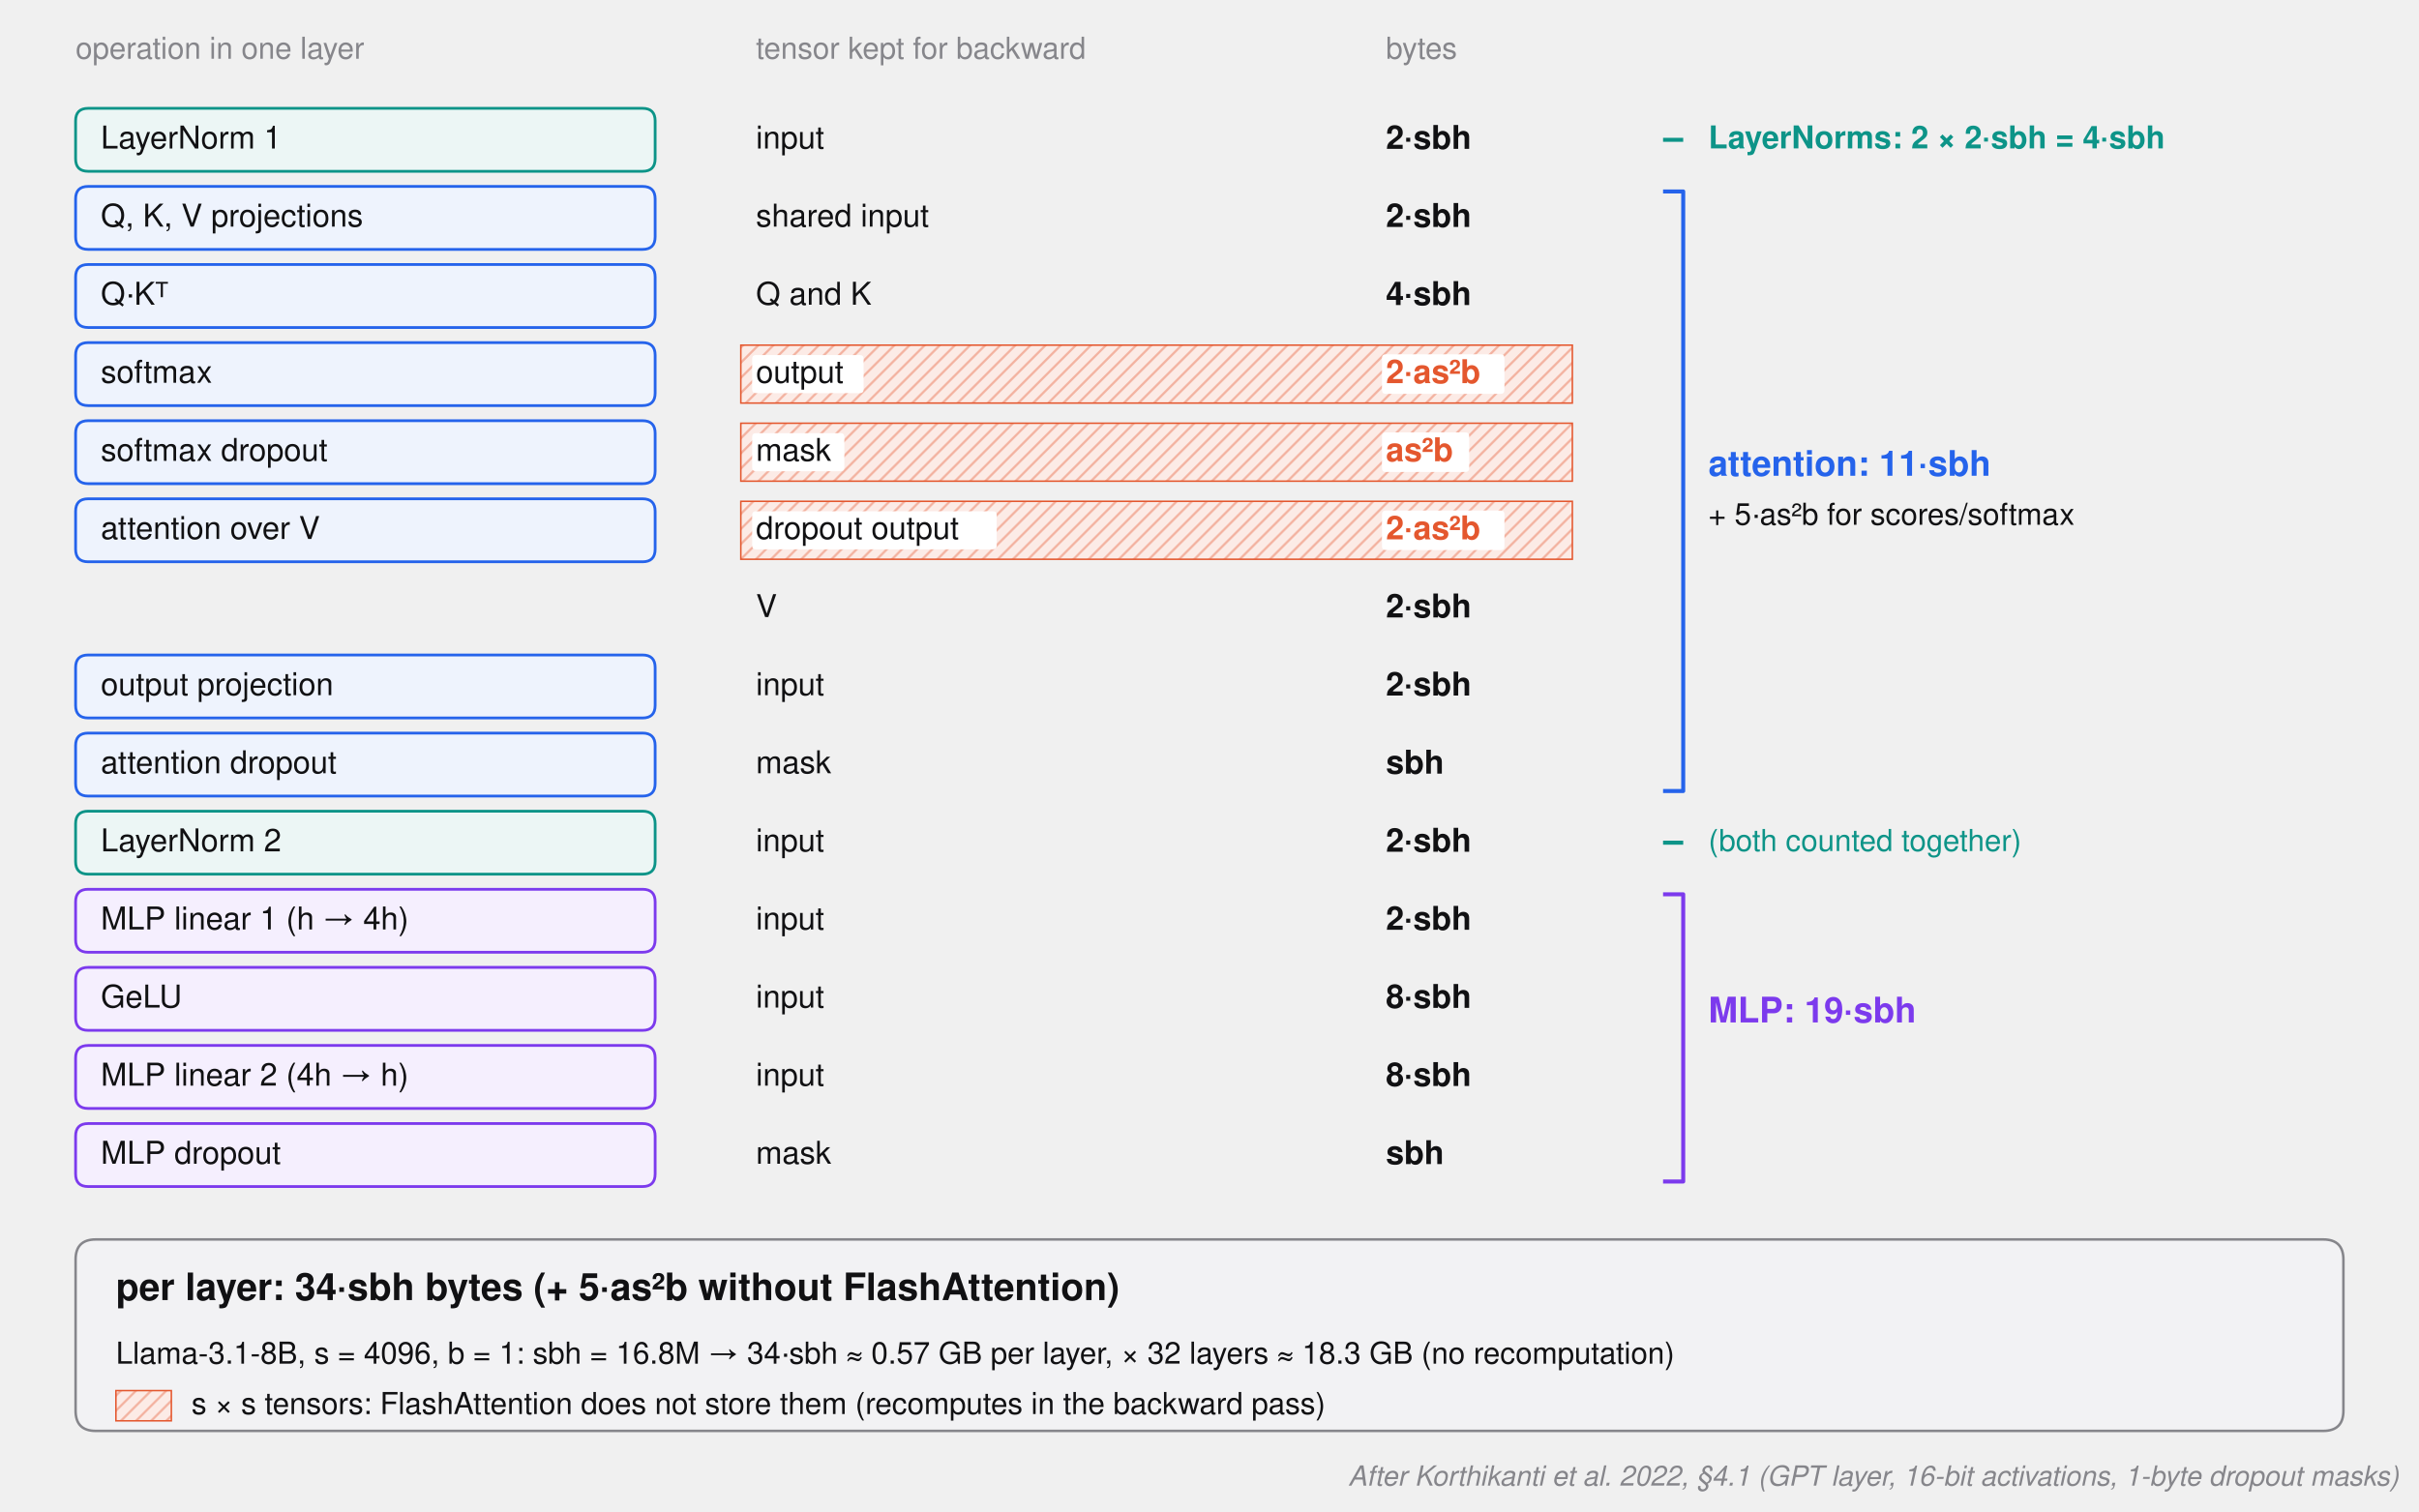
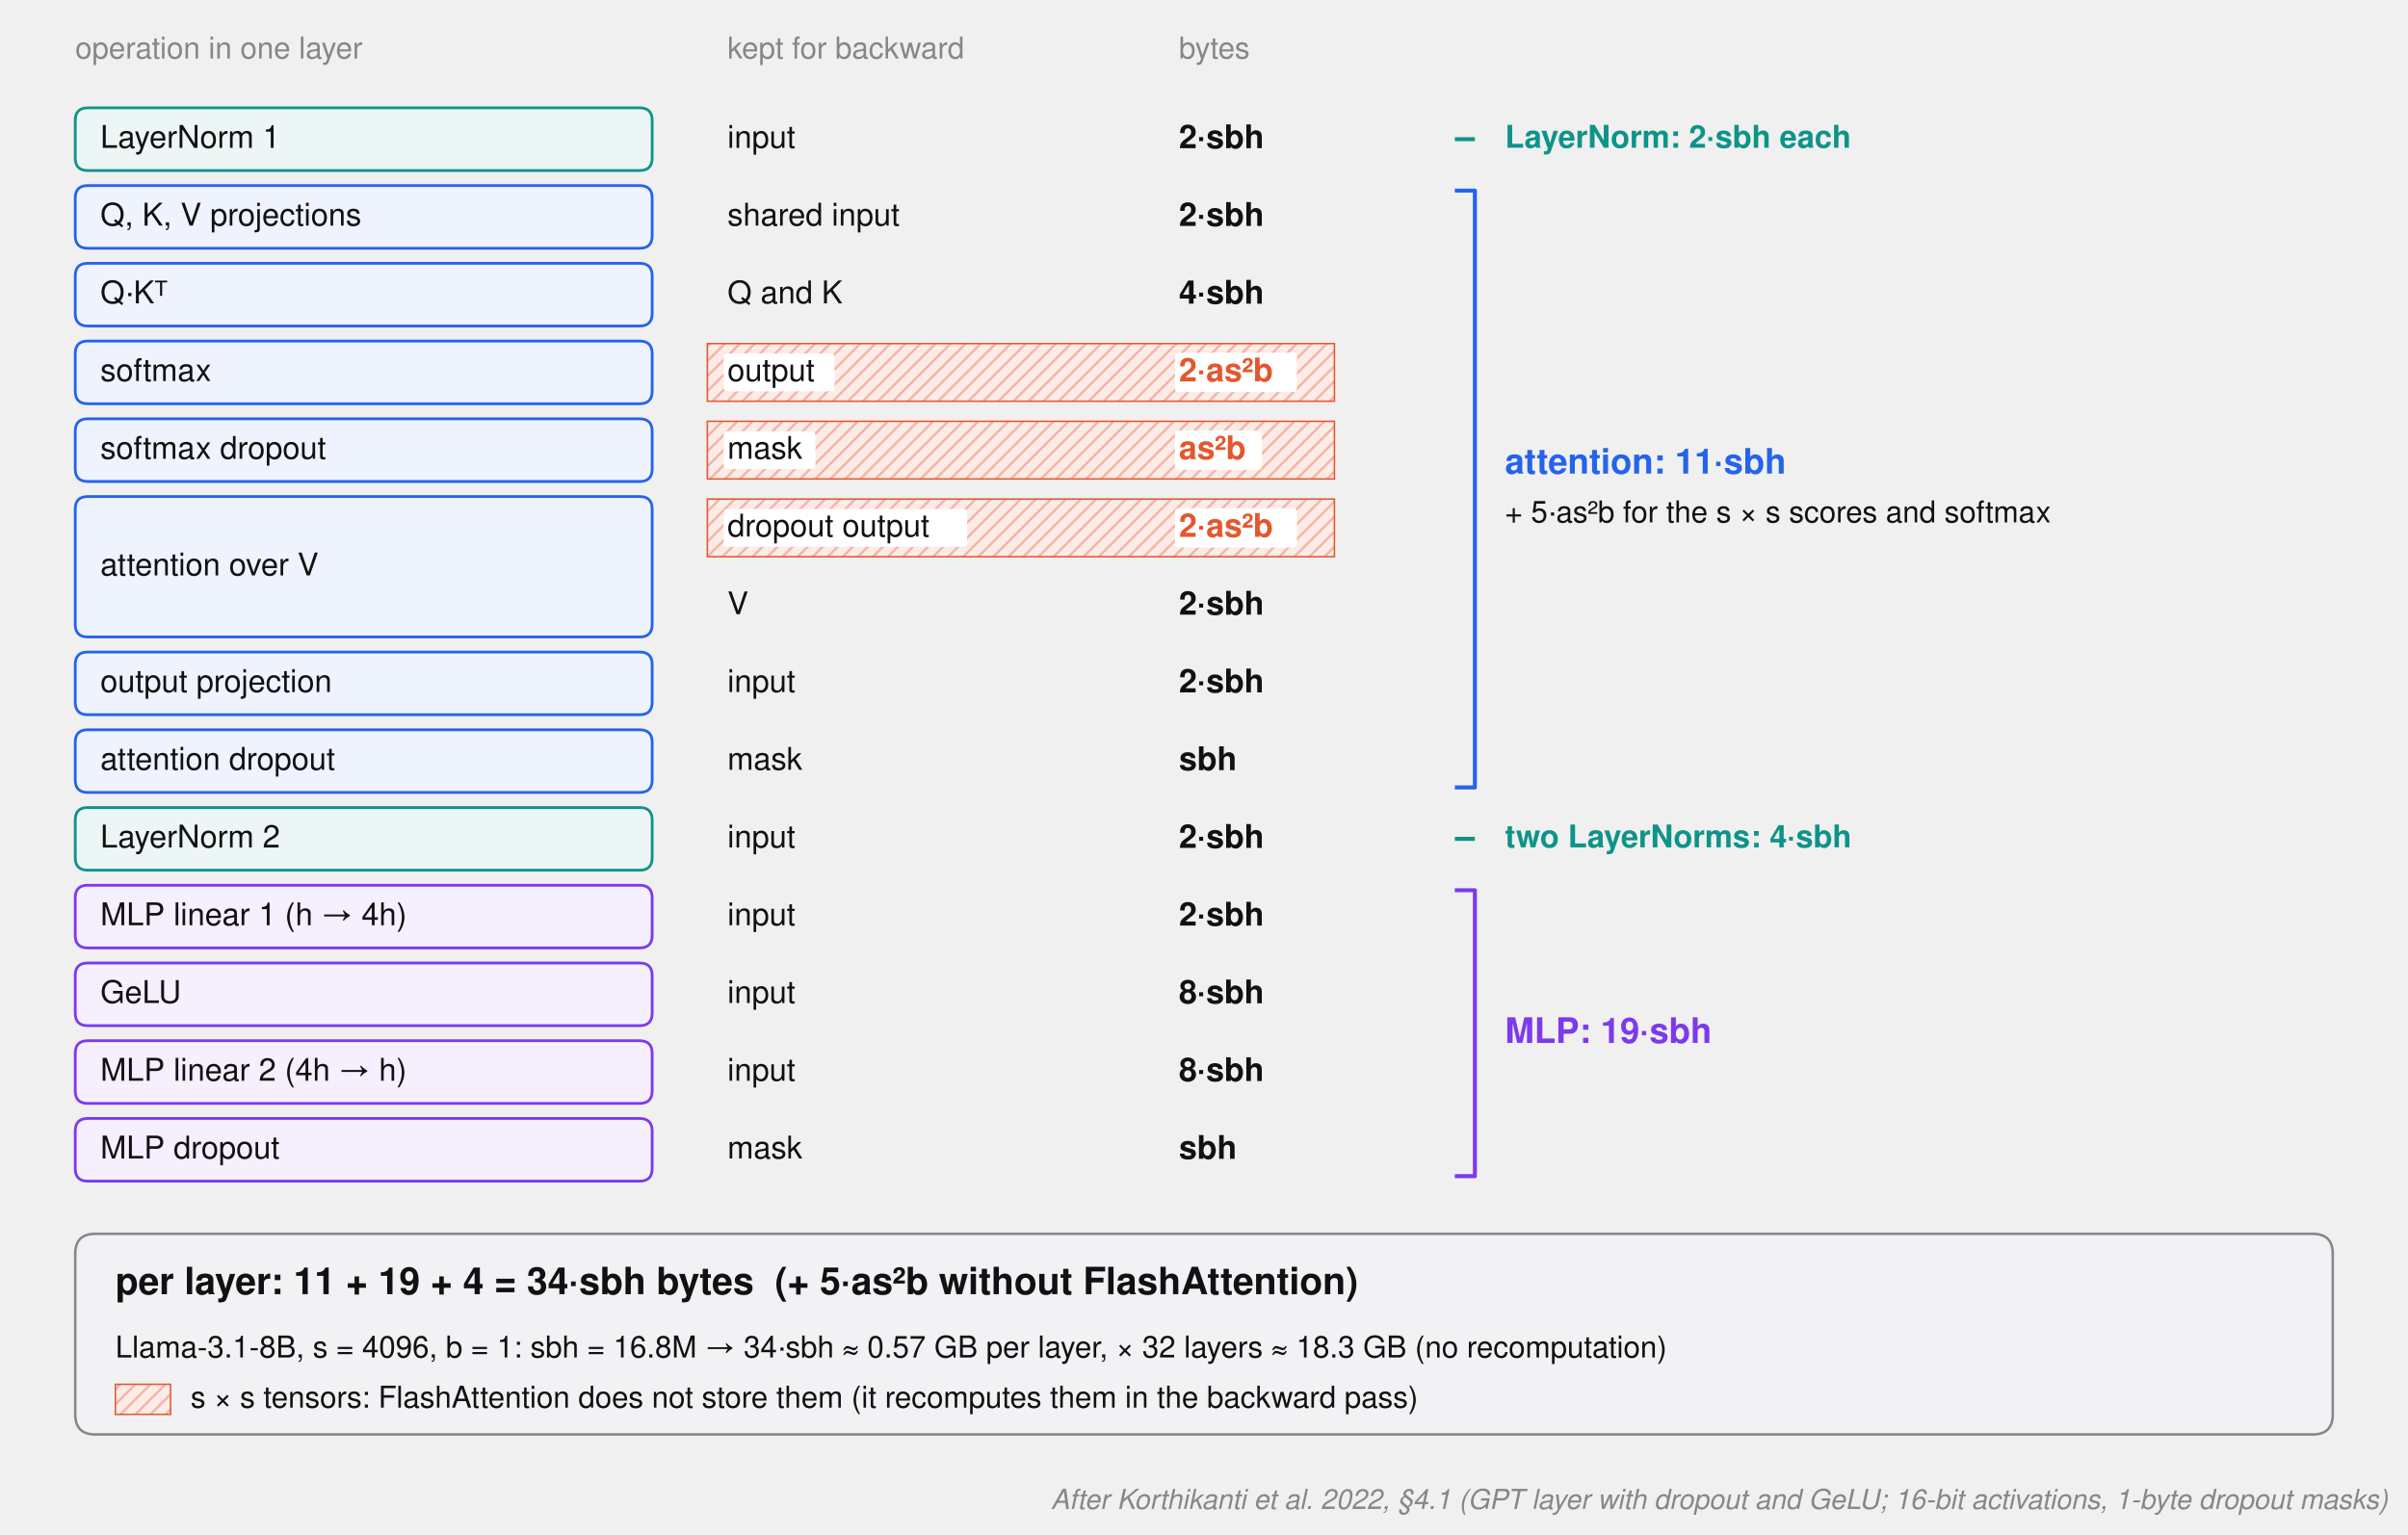
- <svg xmlns="http://www.w3.org/2000/svg" role="img" width="960" height="600" viewBox="0 0 960 600" version="1.1">
+ <svg xmlns="http://www.w3.org/2000/svg" role="img" xml:space="preserve" width="960" height="612" viewBox="0 0 960 612" version="1.1">
  <defs>
-     <style type="text/css">*{stroke-linejoin: round; stroke-linecap: butt}</style>
+     <style type="text/css">*{stroke-linejoin: round; stroke-linecap: butt} text{white-space: pre}</style>
  </defs>
  <g id="figure_1">
    <g id="patch_1">
-       <path d="M 0 600  L 960 600  L 960 0  L 0 0  L 0 600  z " style="fill: none" />
+       <path d="M 0 612  L 960 612  L 960 0  L 0 0  L 0 612  z " style="fill: none" />
    </g>
    <g id="axes_1">
      <g id="patch_2">
-         <path d="M 294 137  L 624 137  L 624 160  L 294 160  z " clip-path="url(#pdd87c23663)" style="fill: url(#h76715174e7); stroke: #e4572e; stroke-width: 0.6; stroke-linejoin: miter" />
+         <path d="M 282 137  L 532 137  L 532 160  L 282 160  z " clip-path="url(#pbf76404904)" style="fill: url(#h76715174e7); stroke: #e4572e; stroke-width: 0.6; stroke-linejoin: miter" />
      </g>
      <g id="patch_3">
-         <path d="M 294 168  L 624 168  L 624 191  L 294 191  z " clip-path="url(#pdd87c23663)" style="fill: url(#h76715174e7); stroke: #e4572e; stroke-width: 0.6; stroke-linejoin: miter" />
+         <path d="M 282 168  L 532 168  L 532 191  L 282 191  z " clip-path="url(#pbf76404904)" style="fill: url(#h76715174e7); stroke: #e4572e; stroke-width: 0.6; stroke-linejoin: miter" />
      </g>
      <g id="patch_4">
-         <path d="M 294 199  L 624 199  L 624 222  L 294 222  z " clip-path="url(#pdd87c23663)" style="fill: url(#h76715174e7); stroke: #e4572e; stroke-width: 0.6; stroke-linejoin: miter" />
+         <path d="M 282 199  L 532 199  L 532 222  L 282 222  z " clip-path="url(#pbf76404904)" style="fill: url(#h76715174e7); stroke: #e4572e; stroke-width: 0.6; stroke-linejoin: miter" />
      </g>
      <g id="patch_5">
-         <path d="M 35 43  L 255 43  Q 260 43 260 48  L 260 63  Q 260 68 255 68  L 35 68  Q 30 68 30 63  L 30 48  Q 30 43 35 43  z " clip-path="url(#pdd87c23663)" style="fill: #ecf6f5; stroke: #0d9488; stroke-width: 1.1; stroke-linejoin: miter" />
+         <path d="M 35 43  L 255 43  Q 260 43 260 48  L 260 63  Q 260 68 255 68  L 35 68  Q 30 68 30 63  L 30 48  Q 30 43 35 43  z " clip-path="url(#pbf76404904)" style="fill: #ecf6f5; stroke: #0d9488; stroke-width: 1.1; stroke-linejoin: miter" />
      </g>
      <g id="patch_6">
-         <path d="M 35 74  L 255 74  Q 260 74 260 79  L 260 94  Q 260 99 255 99  L 35 99  Q 30 99 30 94  L 30 79  Q 30 74 35 74  z " clip-path="url(#pdd87c23663)" style="fill: #eef3fd; stroke: #2563eb; stroke-width: 1.1; stroke-linejoin: miter" />
+         <path d="M 35 74  L 255 74  Q 260 74 260 79  L 260 94  Q 260 99 255 99  L 35 99  Q 30 99 30 94  L 30 79  Q 30 74 35 74  z " clip-path="url(#pbf76404904)" style="fill: #eef3fd; stroke: #2563eb; stroke-width: 1.1; stroke-linejoin: miter" />
      </g>
      <g id="patch_7">
-         <path d="M 35 105  L 255 105  Q 260 105 260 110  L 260 125  Q 260 130 255 130  L 35 130  Q 30 130 30 125  L 30 110  Q 30 105 35 105  z " clip-path="url(#pdd87c23663)" style="fill: #eef3fd; stroke: #2563eb; stroke-width: 1.1; stroke-linejoin: miter" />
+         <path d="M 35 105  L 255 105  Q 260 105 260 110  L 260 125  Q 260 130 255 130  L 35 130  Q 30 130 30 125  L 30 110  Q 30 105 35 105  z " clip-path="url(#pbf76404904)" style="fill: #eef3fd; stroke: #2563eb; stroke-width: 1.1; stroke-linejoin: miter" />
      </g>
      <g id="patch_8">
-         <path d="M 35 136  L 255 136  Q 260 136 260 141  L 260 156  Q 260 161 255 161  L 35 161  Q 30 161 30 156  L 30 141  Q 30 136 35 136  z " clip-path="url(#pdd87c23663)" style="fill: #eef3fd; stroke: #2563eb; stroke-width: 1.1; stroke-linejoin: miter" />
+         <path d="M 35 136  L 255 136  Q 260 136 260 141  L 260 156  Q 260 161 255 161  L 35 161  Q 30 161 30 156  L 30 141  Q 30 136 35 136  z " clip-path="url(#pbf76404904)" style="fill: #eef3fd; stroke: #2563eb; stroke-width: 1.1; stroke-linejoin: miter" />
      </g>
      <g id="patch_9">
-         <path d="M 35 167  L 255 167  Q 260 167 260 172  L 260 187  Q 260 192 255 192  L 35 192  Q 30 192 30 187  L 30 172  Q 30 167 35 167  z " clip-path="url(#pdd87c23663)" style="fill: #eef3fd; stroke: #2563eb; stroke-width: 1.1; stroke-linejoin: miter" />
+         <path d="M 35 167  L 255 167  Q 260 167 260 172  L 260 187  Q 260 192 255 192  L 35 192  Q 30 192 30 187  L 30 172  Q 30 167 35 167  z " clip-path="url(#pbf76404904)" style="fill: #eef3fd; stroke: #2563eb; stroke-width: 1.1; stroke-linejoin: miter" />
      </g>
      <g id="patch_10">
-         <path d="M 35 198  L 255 198  Q 260 198 260 203  L 260 218  Q 260 223 255 223  L 35 223  Q 30 223 30 218  L 30 203  Q 30 198 35 198  z " clip-path="url(#pdd87c23663)" style="fill: #eef3fd; stroke: #2563eb; stroke-width: 1.1; stroke-linejoin: miter" />
+         <path d="M 35 198  L 255 198  Q 260 198 260 203  L 260 249  Q 260 254 255 254  L 35 254  Q 30 254 30 249  L 30 203  Q 30 198 35 198  z " clip-path="url(#pbf76404904)" style="fill: #eef3fd; stroke: #2563eb; stroke-width: 1.1; stroke-linejoin: miter" />
      </g>
      <g id="patch_11">
-         <path d="M 35 260  L 255 260  Q 260 260 260 265  L 260 280  Q 260 285 255 285  L 35 285  Q 30 285 30 280  L 30 265  Q 30 260 35 260  z " clip-path="url(#pdd87c23663)" style="fill: #eef3fd; stroke: #2563eb; stroke-width: 1.1; stroke-linejoin: miter" />
+         <path d="M 35 260  L 255 260  Q 260 260 260 265  L 260 280  Q 260 285 255 285  L 35 285  Q 30 285 30 280  L 30 265  Q 30 260 35 260  z " clip-path="url(#pbf76404904)" style="fill: #eef3fd; stroke: #2563eb; stroke-width: 1.1; stroke-linejoin: miter" />
      </g>
      <g id="patch_12">
-         <path d="M 35 291  L 255 291  Q 260 291 260 296  L 260 311  Q 260 316 255 316  L 35 316  Q 30 316 30 311  L 30 296  Q 30 291 35 291  z " clip-path="url(#pdd87c23663)" style="fill: #eef3fd; stroke: #2563eb; stroke-width: 1.1; stroke-linejoin: miter" />
+         <path d="M 35 291  L 255 291  Q 260 291 260 296  L 260 311  Q 260 316 255 316  L 35 316  Q 30 316 30 311  L 30 296  Q 30 291 35 291  z " clip-path="url(#pbf76404904)" style="fill: #eef3fd; stroke: #2563eb; stroke-width: 1.1; stroke-linejoin: miter" />
      </g>
      <g id="patch_13">
-         <path d="M 35 322  L 255 322  Q 260 322 260 327  L 260 342  Q 260 347 255 347  L 35 347  Q 30 347 30 342  L 30 327  Q 30 322 35 322  z " clip-path="url(#pdd87c23663)" style="fill: #ecf6f5; stroke: #0d9488; stroke-width: 1.1; stroke-linejoin: miter" />
+         <path d="M 35 322  L 255 322  Q 260 322 260 327  L 260 342  Q 260 347 255 347  L 35 347  Q 30 347 30 342  L 30 327  Q 30 322 35 322  z " clip-path="url(#pbf76404904)" style="fill: #ecf6f5; stroke: #0d9488; stroke-width: 1.1; stroke-linejoin: miter" />
      </g>
      <g id="patch_14">
-         <path d="M 35 353  L 255 353  Q 260 353 260 358  L 260 373  Q 260 378 255 378  L 35 378  Q 30 378 30 373  L 30 358  Q 30 353 35 353  z " clip-path="url(#pdd87c23663)" style="fill: #f5effe; stroke: #7c3aed; stroke-width: 1.1; stroke-linejoin: miter" />
+         <path d="M 35 353  L 255 353  Q 260 353 260 358  L 260 373  Q 260 378 255 378  L 35 378  Q 30 378 30 373  L 30 358  Q 30 353 35 353  z " clip-path="url(#pbf76404904)" style="fill: #f5effe; stroke: #7c3aed; stroke-width: 1.1; stroke-linejoin: miter" />
      </g>
      <g id="patch_15">
-         <path d="M 35 384  L 255 384  Q 260 384 260 389  L 260 404  Q 260 409 255 409  L 35 409  Q 30 409 30 404  L 30 389  Q 30 384 35 384  z " clip-path="url(#pdd87c23663)" style="fill: #f5effe; stroke: #7c3aed; stroke-width: 1.1; stroke-linejoin: miter" />
+         <path d="M 35 384  L 255 384  Q 260 384 260 389  L 260 404  Q 260 409 255 409  L 35 409  Q 30 409 30 404  L 30 389  Q 30 384 35 384  z " clip-path="url(#pbf76404904)" style="fill: #f5effe; stroke: #7c3aed; stroke-width: 1.1; stroke-linejoin: miter" />
      </g>
      <g id="patch_16">
-         <path d="M 35 415  L 255 415  Q 260 415 260 420  L 260 435  Q 260 440 255 440  L 35 440  Q 30 440 30 435  L 30 420  Q 30 415 35 415  z " clip-path="url(#pdd87c23663)" style="fill: #f5effe; stroke: #7c3aed; stroke-width: 1.1; stroke-linejoin: miter" />
+         <path d="M 35 415  L 255 415  Q 260 415 260 420  L 260 435  Q 260 440 255 440  L 35 440  Q 30 440 30 435  L 30 420  Q 30 415 35 415  z " clip-path="url(#pbf76404904)" style="fill: #f5effe; stroke: #7c3aed; stroke-width: 1.1; stroke-linejoin: miter" />
      </g>
      <g id="patch_17">
-         <path d="M 35 446  L 255 446  Q 260 446 260 451  L 260 466  Q 260 471 255 471  L 35 471  Q 30 471 30 466  L 30 451  Q 30 446 35 446  z " clip-path="url(#pdd87c23663)" style="fill: #f5effe; stroke: #7c3aed; stroke-width: 1.1; stroke-linejoin: miter" />
+         <path d="M 35 446  L 255 446  Q 260 446 260 451  L 260 466  Q 260 471 255 471  L 35 471  Q 30 471 30 466  L 30 451  Q 30 446 35 446  z " clip-path="url(#pbf76404904)" style="fill: #f5effe; stroke: #7c3aed; stroke-width: 1.1; stroke-linejoin: miter" />
      </g>
      <g id="patch_18">
-         <path d="M 38 492  L 922 492  Q 930 492 930 500  L 930 560  Q 930 568 922 568  L 38 568  Q 30 568 30 560  L 30 500  Q 30 492 38 492  z " clip-path="url(#pdd87c23663)" style="fill: #f2f2f4; stroke: #86868b; stroke-linejoin: miter" />
+         <path d="M 38 492  L 922 492  Q 930 492 930 500  L 930 564  Q 930 572 922 572  L 38 572  Q 30 572 30 564  L 30 500  Q 30 492 38 492  z " clip-path="url(#pbf76404904)" style="fill: #f2f2f4; stroke: #86868b; stroke-linejoin: miter" />
      </g>
      <g id="patch_19">
-         <path d="M 46 552  L 68 552  L 68 564  L 46 564  z " clip-path="url(#pdd87c23663)" style="fill: url(#h76715174e7); stroke: #e4572e; stroke-width: 0.6; stroke-linejoin: miter" />
+         <path d="M 46 552  L 68 552  L 68 564  L 46 564  z " clip-path="url(#pbf76404904)" style="fill: url(#h76715174e7); stroke: #e4572e; stroke-width: 0.6; stroke-linejoin: miter" />
      </g>
      <g id="line2d_1">
-         <path d="M 660 76  L 668 76  L 668 314  L 660 314  " clip-path="url(#pdd87c23663)" style="fill: none; stroke: #2563eb; stroke-width: 1.6" />
+         <path d="M 580 76  L 588 76  L 588 314  L 580 314  " clip-path="url(#pbf76404904)" style="fill: none; stroke: #2563eb; stroke-width: 1.6" />
      </g>
      <g id="line2d_2">
-         <path d="M 660 355  L 668 355  L 668 469  L 660 469  " clip-path="url(#pdd87c23663)" style="fill: none; stroke: #7c3aed; stroke-width: 1.6" />
+         <path d="M 580 355  L 588 355  L 588 469  L 580 469  " clip-path="url(#pbf76404904)" style="fill: none; stroke: #7c3aed; stroke-width: 1.6" />
      </g>
      <g id="line2d_3">
-         <path d="M 660 55.5  L 668 55.5  " clip-path="url(#pdd87c23663)" style="fill: none; stroke: #0d9488; stroke-width: 1.6" />
+         <path d="M 580 55.5  L 588 55.5  " clip-path="url(#pbf76404904)" style="fill: none; stroke: #0d9488; stroke-width: 1.6" />
      </g>
      <g id="line2d_4">
-         <path d="M 660 334.5  L 668 334.5  " clip-path="url(#pdd87c23663)" style="fill: none; stroke: #0d9488; stroke-width: 1.6" />
+         <path d="M 580 334.5  L 588 334.5  " clip-path="url(#pbf76404904)" style="fill: none; stroke: #0d9488; stroke-width: 1.6" />
      </g>
      <g id="text_1">
-         <text style="font-size: 12px; font-family: 'Helvetica Neue', Helvetica, Arial, sans-serif, sans-serif; text-anchor: start; fill: #86868b" x="30" y="23.311" transform="rotate(-0 30 23.31125)">operation in one layer</text>
+         <text style="font-size: 12px; font-family: 'Helvetica Neue', Helvetica, Arial, sans-serif; text-anchor: start; fill: #86868b" x="30" y="23.311" transform="rotate(-0 30 23.31125)">operation in one layer</text>
      </g>
      <g id="text_2">
-         <text style="font-size: 12px; font-family: 'Helvetica Neue', Helvetica, Arial, sans-serif, sans-serif; text-anchor: start; fill: #86868b" x="300" y="23.311" transform="rotate(-0 300 23.31125)">tensor kept for backward</text>
+         <text style="font-size: 12px; font-family: 'Helvetica Neue', Helvetica, Arial, sans-serif; text-anchor: start; fill: #86868b" x="290" y="23.311" transform="rotate(-0 290 23.31125)">kept for backward</text>
      </g>
      <g id="text_3">
-         <text style="font-size: 12px; font-family: 'Helvetica Neue', Helvetica, Arial, sans-serif, sans-serif; text-anchor: start; fill: #86868b" x="550" y="23.311" transform="rotate(-0 550 23.31125)">bytes</text>
+         <text style="font-size: 12px; font-family: 'Helvetica Neue', Helvetica, Arial, sans-serif; text-anchor: start; fill: #86868b" x="470" y="23.311" transform="rotate(-0 470 23.31125)">bytes</text>
      </g>
      <g id="text_4">
-         <text style="font-size: 12.5px; font-family: 'Helvetica Neue', Helvetica, Arial, sans-serif, sans-serif; text-anchor: start; fill: #111113" x="40" y="58.949" transform="rotate(-0 40 58.94922)">LayerNorm 1</text>
+         <text style="font-size: 12.5px; font-family: 'Helvetica Neue', Helvetica, Arial, sans-serif; text-anchor: start; fill: #111113" x="40" y="58.949" transform="rotate(-0 40 58.94922)">LayerNorm 1</text>
      </g>
      <g id="text_5">
-         <text style="font-size: 12.5px; font-family: 'Helvetica Neue', Helvetica, Arial, sans-serif, sans-serif; text-anchor: start; fill: #111113" x="300" y="58.949" transform="rotate(-0 300 58.94922)">input</text>
+         <text style="font-size: 12.5px; font-family: 'Helvetica Neue', Helvetica, Arial, sans-serif; text-anchor: start; fill: #111113" x="290" y="58.949" transform="rotate(-0 290 58.94922)">input</text>
      </g>
      <g id="text_6">
-         <text style="font-weight: 700; font-size: 13px; font-family: 'Helvetica Neue', Helvetica, Arial, sans-serif, sans-serif; text-anchor: start; fill: #111113" x="550" y="59.087" transform="rotate(-0 550 59.08719)">2·sbh</text>
+         <text style="font-weight: 700; font-size: 13px; font-family: 'Helvetica Neue', Helvetica, Arial, sans-serif; text-anchor: start; fill: #111113" x="470" y="59.087" transform="rotate(-0 470 59.08719)">2·sbh</text>
      </g>
      <g id="text_7">
-         <text style="font-size: 12.5px; font-family: 'Helvetica Neue', Helvetica, Arial, sans-serif, sans-serif; text-anchor: start; fill: #111113" x="40" y="89.949" transform="rotate(-0 40 89.94922)">Q, K, V projections</text>
+         <text style="font-size: 12.5px; font-family: 'Helvetica Neue', Helvetica, Arial, sans-serif; text-anchor: start; fill: #111113" x="40" y="89.949" transform="rotate(-0 40 89.94922)">Q, K, V projections</text>
      </g>
      <g id="text_8">
-         <text style="font-size: 12.5px; font-family: 'Helvetica Neue', Helvetica, Arial, sans-serif, sans-serif; text-anchor: start; fill: #111113" x="300" y="89.949" transform="rotate(-0 300 89.94922)">shared input</text>
+         <text style="font-size: 12.5px; font-family: 'Helvetica Neue', Helvetica, Arial, sans-serif; text-anchor: start; fill: #111113" x="290" y="89.949" transform="rotate(-0 290 89.94922)">shared input</text>
      </g>
      <g id="text_9">
-         <text style="font-weight: 700; font-size: 13px; font-family: 'Helvetica Neue', Helvetica, Arial, sans-serif, sans-serif; text-anchor: start; fill: #111113" x="550" y="90.087" transform="rotate(-0 550 90.08719)">2·sbh</text>
+         <text style="font-weight: 700; font-size: 13px; font-family: 'Helvetica Neue', Helvetica, Arial, sans-serif; text-anchor: start; fill: #111113" x="470" y="90.087" transform="rotate(-0 470 90.08719)">2·sbh</text>
      </g>
      <g id="text_10">
-         <text style="font-size: 12.5px; font-family: 'Helvetica Neue', Helvetica, Arial, sans-serif, sans-serif; text-anchor: start; fill: #111113" x="40" y="120.949" transform="rotate(-0 40 120.9492)">Q·Kᵀ</text>
+         <text style="font-size: 12.5px; font-family: 'Helvetica Neue', Helvetica, Arial, sans-serif; text-anchor: start; fill: #111113" x="40" y="120.949" transform="rotate(-0 40 120.9492)">Q·Kᵀ</text>
      </g>
      <g id="text_11">
-         <text style="font-size: 12.5px; font-family: 'Helvetica Neue', Helvetica, Arial, sans-serif, sans-serif; text-anchor: start; fill: #111113" x="300" y="120.949" transform="rotate(-0 300 120.9492)">Q and K</text>
+         <text style="font-size: 12.5px; font-family: 'Helvetica Neue', Helvetica, Arial, sans-serif; text-anchor: start; fill: #111113" x="290" y="120.949" transform="rotate(-0 290 120.9492)">Q and K</text>
      </g>
      <g id="text_12">
-         <text style="font-weight: 700; font-size: 13px; font-family: 'Helvetica Neue', Helvetica, Arial, sans-serif, sans-serif; text-anchor: start; fill: #111113" x="550" y="121.087" transform="rotate(-0 550 121.0872)">4·sbh</text>
+         <text style="font-weight: 700; font-size: 13px; font-family: 'Helvetica Neue', Helvetica, Arial, sans-serif; text-anchor: start; fill: #111113" x="470" y="121.087" transform="rotate(-0 470 121.0872)">4·sbh</text>
      </g>
      <g id="text_13">
-         <text style="font-size: 12.5px; font-family: 'Helvetica Neue', Helvetica, Arial, sans-serif, sans-serif; text-anchor: start; fill: #111113" x="40" y="151.949" transform="rotate(-0 40 151.9492)">softmax</text>
+         <text style="font-size: 12.5px; font-family: 'Helvetica Neue', Helvetica, Arial, sans-serif; text-anchor: start; fill: #111113" x="40" y="151.949" transform="rotate(-0 40 151.9492)">softmax</text>
      </g>
      <g id="text_14">
        <g id="patch_20">
-           <path d="M 300 156.049  L 341.229 156.049  Q 342.729 156.049 342.729 154.549  L 342.729 142.451  Q 342.729 140.951 341.229 140.951  L 300 140.951  Q 298.5 140.951 298.5 142.451  L 298.5 154.549  Q 298.5 156.049 300 156.049  z " style="fill: #ffffff" />
-         </g>
-         <text style="font-size: 12.5px; font-family: 'Helvetica Neue', Helvetica, Arial, sans-serif, sans-serif; text-anchor: start; fill: #111113" x="300" y="151.949" transform="rotate(-0 300 151.9492)">output</text>
+           <path d="M 290 156.049  L 331.229 156.049  Q 332.729 156.049 332.729 154.549  L 332.729 142.451  Q 332.729 140.951 331.229 140.951  L 290 140.951  Q 288.5 140.951 288.5 142.451  L 288.5 154.549  Q 288.5 156.049 290 156.049  z " style="fill: #ffffff" />
+         </g>
+         <text style="font-size: 12.5px; font-family: 'Helvetica Neue', Helvetica, Arial, sans-serif; text-anchor: start; fill: #111113" x="290" y="151.949" transform="rotate(-0 290 151.9492)">output</text>
      </g>
      <g id="text_15">
        <g id="patch_21">
-           <path d="M 550 156.351  L 595.492 156.351  Q 597.052 156.351 597.052 154.791  L 597.052 142.209  Q 597.052 140.649 595.492 140.649  L 550 140.649  Q 548.44 140.649 548.44 142.209  L 548.44 154.791  Q 548.44 156.351 550 156.351  z " style="fill: #ffffff" />
-         </g>
-         <text style="font-weight: 700; font-size: 13px; font-family: 'Helvetica Neue', Helvetica, Arial, sans-serif, sans-serif; text-anchor: start; fill: #e4572e" x="550" y="152.087" transform="rotate(-0 550 152.0872)">2·as²b</text>
+           <path d="M 470 156.351  L 515.492 156.351  Q 517.052 156.351 517.052 154.791  L 517.052 142.209  Q 517.052 140.649 515.492 140.649  L 470 140.649  Q 468.44 140.649 468.44 142.209  L 468.44 154.791  Q 468.44 156.351 470 156.351  z " style="fill: #ffffff" />
+         </g>
+         <text style="font-weight: 700; font-size: 13px; font-family: 'Helvetica Neue', Helvetica, Arial, sans-serif; text-anchor: start; fill: #e4572e" x="470" y="152.087" transform="rotate(-0 470 152.0872)">2·as²b</text>
      </g>
      <g id="text_16">
-         <text style="font-size: 12.5px; font-family: 'Helvetica Neue', Helvetica, Arial, sans-serif, sans-serif; text-anchor: start; fill: #111113" x="40" y="182.949" transform="rotate(-0 40 182.9492)">softmax dropout</text>
+         <text style="font-size: 12.5px; font-family: 'Helvetica Neue', Helvetica, Arial, sans-serif; text-anchor: start; fill: #111113" x="40" y="182.949" transform="rotate(-0 40 182.9492)">softmax dropout</text>
      </g>
      <g id="text_17">
        <g id="patch_22">
-           <path d="M 300 187.049  L 333.586 187.049  Q 335.086 187.049 335.086 185.549  L 335.086 173.451  Q 335.086 171.951 333.586 171.951  L 300 171.951  Q 298.5 171.951 298.5 173.451  L 298.5 185.549  Q 298.5 187.049 300 187.049  z " style="fill: #ffffff" />
-         </g>
-         <text style="font-size: 12.5px; font-family: 'Helvetica Neue', Helvetica, Arial, sans-serif, sans-serif; text-anchor: start; fill: #111113" x="300" y="182.949" transform="rotate(-0 300 182.9492)">mask</text>
+           <path d="M 290 187.049  L 323.586 187.049  Q 325.086 187.049 325.086 185.549  L 325.086 173.451  Q 325.086 171.951 323.586 171.951  L 290 171.951  Q 288.5 171.951 288.5 173.451  L 288.5 185.549  Q 288.5 187.049 290 187.049  z " style="fill: #ffffff" />
+         </g>
+         <text style="font-size: 12.5px; font-family: 'Helvetica Neue', Helvetica, Arial, sans-serif; text-anchor: start; fill: #111113" x="290" y="182.949" transform="rotate(-0 290 182.9492)">mask</text>
      </g>
      <g id="text_18">
        <g id="patch_23">
-           <path d="M 550 187.351  L 581.509 187.351  Q 583.069 187.351 583.069 185.791  L 583.069 173.209  Q 583.069 171.649 581.509 171.649  L 550 171.649  Q 548.44 171.649 548.44 173.209  L 548.44 185.791  Q 548.44 187.351 550 187.351  z " style="fill: #ffffff" />
-         </g>
-         <text style="font-weight: 700; font-size: 13px; font-family: 'Helvetica Neue', Helvetica, Arial, sans-serif, sans-serif; text-anchor: start; fill: #e4572e" x="550" y="183.087" transform="rotate(-0 550 183.0872)">as²b</text>
+           <path d="M 470 187.351  L 501.509 187.351  Q 503.069 187.351 503.069 185.791  L 503.069 173.209  Q 503.069 171.649 501.509 171.649  L 470 171.649  Q 468.44 171.649 468.44 173.209  L 468.44 185.791  Q 468.44 187.351 470 187.351  z " style="fill: #ffffff" />
+         </g>
+         <text style="font-weight: 700; font-size: 13px; font-family: 'Helvetica Neue', Helvetica, Arial, sans-serif; text-anchor: start; fill: #e4572e" x="470" y="183.087" transform="rotate(-0 470 183.0872)">as²b</text>
      </g>
      <g id="text_19">
-         <text style="font-size: 12.5px; font-family: 'Helvetica Neue', Helvetica, Arial, sans-serif, sans-serif; text-anchor: start; fill: #111113" x="40" y="213.949" transform="rotate(-0 40 213.9492)">attention over V</text>
+         <text style="font-size: 12.5px; font-family: 'Helvetica Neue', Helvetica, Arial, sans-serif; text-anchor: start; fill: #111113" x="40" y="229.449" transform="rotate(-0 40 229.4492)">attention over V</text>
      </g>
      <g id="text_20">
        <g id="patch_24">
-           <path d="M 300 218.049  L 394.049 218.049  Q 395.549 218.049 395.549 216.549  L 395.549 204.451  Q 395.549 202.951 394.049 202.951  L 300 202.951  Q 298.5 202.951 298.5 204.451  L 298.5 216.549  Q 298.5 218.049 300 218.049  z " style="fill: #ffffff" />
-         </g>
-         <text style="font-size: 12.5px; font-family: 'Helvetica Neue', Helvetica, Arial, sans-serif, sans-serif; text-anchor: start; fill: #111113" x="300" y="213.949" transform="rotate(-0 300 213.9492)">dropout output</text>
+           <path d="M 290 218.049  L 384.049 218.049  Q 385.549 218.049 385.549 216.549  L 385.549 204.451  Q 385.549 202.951 384.049 202.951  L 290 202.951  Q 288.5 202.951 288.5 204.451  L 288.5 216.549  Q 288.5 218.049 290 218.049  z " style="fill: #ffffff" />
+         </g>
+         <text style="font-size: 12.5px; font-family: 'Helvetica Neue', Helvetica, Arial, sans-serif; text-anchor: start; fill: #111113" x="290" y="213.949" transform="rotate(-0 290 213.9492)">dropout output</text>
      </g>
      <g id="text_21">
        <g id="patch_25">
-           <path d="M 550 218.351  L 595.492 218.351  Q 597.052 218.351 597.052 216.791  L 597.052 204.209  Q 597.052 202.649 595.492 202.649  L 550 202.649  Q 548.44 202.649 548.44 204.209  L 548.44 216.791  Q 548.44 218.351 550 218.351  z " style="fill: #ffffff" />
-         </g>
-         <text style="font-weight: 700; font-size: 13px; font-family: 'Helvetica Neue', Helvetica, Arial, sans-serif, sans-serif; text-anchor: start; fill: #e4572e" x="550" y="214.087" transform="rotate(-0 550 214.0872)">2·as²b</text>
+           <path d="M 470 218.351  L 515.492 218.351  Q 517.052 218.351 517.052 216.791  L 517.052 204.209  Q 517.052 202.649 515.492 202.649  L 470 202.649  Q 468.44 202.649 468.44 204.209  L 468.44 216.791  Q 468.44 218.351 470 218.351  z " style="fill: #ffffff" />
+         </g>
+         <text style="font-weight: 700; font-size: 13px; font-family: 'Helvetica Neue', Helvetica, Arial, sans-serif; text-anchor: start; fill: #e4572e" x="470" y="214.087" transform="rotate(-0 470 214.0872)">2·as²b</text>
      </g>
      <g id="text_22">
-         <text style="font-size: 12.5px; font-family: 'Helvetica Neue', Helvetica, Arial, sans-serif, sans-serif; text-anchor: start; fill: #111113" x="300" y="244.949" transform="rotate(-0 300 244.9492)">V</text>
+         <text style="font-size: 12.5px; font-family: 'Helvetica Neue', Helvetica, Arial, sans-serif; text-anchor: start; fill: #111113" x="290" y="244.949" transform="rotate(-0 290 244.9492)">V</text>
      </g>
      <g id="text_23">
-         <text style="font-weight: 700; font-size: 13px; font-family: 'Helvetica Neue', Helvetica, Arial, sans-serif, sans-serif; text-anchor: start; fill: #111113" x="550" y="245.087" transform="rotate(-0 550 245.0872)">2·sbh</text>
+         <text style="font-weight: 700; font-size: 13px; font-family: 'Helvetica Neue', Helvetica, Arial, sans-serif; text-anchor: start; fill: #111113" x="470" y="245.087" transform="rotate(-0 470 245.0872)">2·sbh</text>
      </g>
      <g id="text_24">
-         <text style="font-size: 12.5px; font-family: 'Helvetica Neue', Helvetica, Arial, sans-serif, sans-serif; text-anchor: start; fill: #111113" x="40" y="275.949" transform="rotate(-0 40 275.9492)">output projection</text>
+         <text style="font-size: 12.5px; font-family: 'Helvetica Neue', Helvetica, Arial, sans-serif; text-anchor: start; fill: #111113" x="40" y="275.949" transform="rotate(-0 40 275.9492)">output projection</text>
      </g>
      <g id="text_25">
-         <text style="font-size: 12.5px; font-family: 'Helvetica Neue', Helvetica, Arial, sans-serif, sans-serif; text-anchor: start; fill: #111113" x="300" y="275.949" transform="rotate(-0 300 275.9492)">input</text>
+         <text style="font-size: 12.5px; font-family: 'Helvetica Neue', Helvetica, Arial, sans-serif; text-anchor: start; fill: #111113" x="290" y="275.949" transform="rotate(-0 290 275.9492)">input</text>
      </g>
      <g id="text_26">
-         <text style="font-weight: 700; font-size: 13px; font-family: 'Helvetica Neue', Helvetica, Arial, sans-serif, sans-serif; text-anchor: start; fill: #111113" x="550" y="276.087" transform="rotate(-0 550 276.0872)">2·sbh</text>
+         <text style="font-weight: 700; font-size: 13px; font-family: 'Helvetica Neue', Helvetica, Arial, sans-serif; text-anchor: start; fill: #111113" x="470" y="276.087" transform="rotate(-0 470 276.0872)">2·sbh</text>
      </g>
      <g id="text_27">
-         <text style="font-size: 12.5px; font-family: 'Helvetica Neue', Helvetica, Arial, sans-serif, sans-serif; text-anchor: start; fill: #111113" x="40" y="306.949" transform="rotate(-0 40 306.9492)">attention dropout</text>
+         <text style="font-size: 12.5px; font-family: 'Helvetica Neue', Helvetica, Arial, sans-serif; text-anchor: start; fill: #111113" x="40" y="306.949" transform="rotate(-0 40 306.9492)">attention dropout</text>
      </g>
      <g id="text_28">
-         <text style="font-size: 12.5px; font-family: 'Helvetica Neue', Helvetica, Arial, sans-serif, sans-serif; text-anchor: start; fill: #111113" x="300" y="306.949" transform="rotate(-0 300 306.9492)">mask</text>
+         <text style="font-size: 12.5px; font-family: 'Helvetica Neue', Helvetica, Arial, sans-serif; text-anchor: start; fill: #111113" x="290" y="306.949" transform="rotate(-0 290 306.9492)">mask</text>
      </g>
      <g id="text_29">
-         <text style="font-weight: 700; font-size: 13px; font-family: 'Helvetica Neue', Helvetica, Arial, sans-serif, sans-serif; text-anchor: start; fill: #111113" x="550" y="307.087" transform="rotate(-0 550 307.0872)">sbh</text>
+         <text style="font-weight: 700; font-size: 13px; font-family: 'Helvetica Neue', Helvetica, Arial, sans-serif; text-anchor: start; fill: #111113" x="470" y="307.087" transform="rotate(-0 470 307.0872)">sbh</text>
      </g>
      <g id="text_30">
-         <text style="font-size: 12.5px; font-family: 'Helvetica Neue', Helvetica, Arial, sans-serif, sans-serif; text-anchor: start; fill: #111113" x="40" y="337.949" transform="rotate(-0 40 337.9492)">LayerNorm 2</text>
+         <text style="font-size: 12.5px; font-family: 'Helvetica Neue', Helvetica, Arial, sans-serif; text-anchor: start; fill: #111113" x="40" y="337.949" transform="rotate(-0 40 337.9492)">LayerNorm 2</text>
      </g>
      <g id="text_31">
-         <text style="font-size: 12.5px; font-family: 'Helvetica Neue', Helvetica, Arial, sans-serif, sans-serif; text-anchor: start; fill: #111113" x="300" y="337.949" transform="rotate(-0 300 337.9492)">input</text>
+         <text style="font-size: 12.5px; font-family: 'Helvetica Neue', Helvetica, Arial, sans-serif; text-anchor: start; fill: #111113" x="290" y="337.949" transform="rotate(-0 290 337.9492)">input</text>
      </g>
      <g id="text_32">
-         <text style="font-weight: 700; font-size: 13px; font-family: 'Helvetica Neue', Helvetica, Arial, sans-serif, sans-serif; text-anchor: start; fill: #111113" x="550" y="338.087" transform="rotate(-0 550 338.0872)">2·sbh</text>
+         <text style="font-weight: 700; font-size: 13px; font-family: 'Helvetica Neue', Helvetica, Arial, sans-serif; text-anchor: start; fill: #111113" x="470" y="338.087" transform="rotate(-0 470 338.0872)">2·sbh</text>
      </g>
      <g id="text_33">
-         <text style="font-size: 12.5px; font-family: 'Helvetica Neue', Helvetica, Arial, sans-serif, sans-serif; text-anchor: start; fill: #111113" x="40" y="368.949" transform="rotate(-0 40 368.9492)">MLP linear 1 (h → 4h)</text>
+         <text style="font-size: 12.5px; font-family: 'Helvetica Neue', Helvetica, Arial, sans-serif; text-anchor: start; fill: #111113" x="40" y="368.949" transform="rotate(-0 40 368.9492)">MLP linear 1 (h → 4h)</text>
      </g>
      <g id="text_34">
-         <text style="font-size: 12.5px; font-family: 'Helvetica Neue', Helvetica, Arial, sans-serif, sans-serif; text-anchor: start; fill: #111113" x="300" y="368.949" transform="rotate(-0 300 368.9492)">input</text>
+         <text style="font-size: 12.5px; font-family: 'Helvetica Neue', Helvetica, Arial, sans-serif; text-anchor: start; fill: #111113" x="290" y="368.949" transform="rotate(-0 290 368.9492)">input</text>
      </g>
      <g id="text_35">
-         <text style="font-weight: 700; font-size: 13px; font-family: 'Helvetica Neue', Helvetica, Arial, sans-serif, sans-serif; text-anchor: start; fill: #111113" x="550" y="369.087" transform="rotate(-0 550 369.0872)">2·sbh</text>
+         <text style="font-weight: 700; font-size: 13px; font-family: 'Helvetica Neue', Helvetica, Arial, sans-serif; text-anchor: start; fill: #111113" x="470" y="369.087" transform="rotate(-0 470 369.0872)">2·sbh</text>
      </g>
      <g id="text_36">
-         <text style="font-size: 12.5px; font-family: 'Helvetica Neue', Helvetica, Arial, sans-serif, sans-serif; text-anchor: start; fill: #111113" x="40" y="399.949" transform="rotate(-0 40 399.9492)">GeLU</text>
+         <text style="font-size: 12.5px; font-family: 'Helvetica Neue', Helvetica, Arial, sans-serif; text-anchor: start; fill: #111113" x="40" y="399.949" transform="rotate(-0 40 399.9492)">GeLU</text>
      </g>
      <g id="text_37">
-         <text style="font-size: 12.5px; font-family: 'Helvetica Neue', Helvetica, Arial, sans-serif, sans-serif; text-anchor: start; fill: #111113" x="300" y="399.949" transform="rotate(-0 300 399.9492)">input</text>
+         <text style="font-size: 12.5px; font-family: 'Helvetica Neue', Helvetica, Arial, sans-serif; text-anchor: start; fill: #111113" x="290" y="399.949" transform="rotate(-0 290 399.9492)">input</text>
      </g>
      <g id="text_38">
-         <text style="font-weight: 700; font-size: 13px; font-family: 'Helvetica Neue', Helvetica, Arial, sans-serif, sans-serif; text-anchor: start; fill: #111113" x="550" y="400.087" transform="rotate(-0 550 400.0872)">8·sbh</text>
+         <text style="font-weight: 700; font-size: 13px; font-family: 'Helvetica Neue', Helvetica, Arial, sans-serif; text-anchor: start; fill: #111113" x="470" y="400.087" transform="rotate(-0 470 400.0872)">8·sbh</text>
      </g>
      <g id="text_39">
-         <text style="font-size: 12.5px; font-family: 'Helvetica Neue', Helvetica, Arial, sans-serif, sans-serif; text-anchor: start; fill: #111113" x="40" y="430.949" transform="rotate(-0 40 430.9492)">MLP linear 2 (4h → h)</text>
+         <text style="font-size: 12.5px; font-family: 'Helvetica Neue', Helvetica, Arial, sans-serif; text-anchor: start; fill: #111113" x="40" y="430.949" transform="rotate(-0 40 430.9492)">MLP linear 2 (4h → h)</text>
      </g>
      <g id="text_40">
-         <text style="font-size: 12.5px; font-family: 'Helvetica Neue', Helvetica, Arial, sans-serif, sans-serif; text-anchor: start; fill: #111113" x="300" y="430.949" transform="rotate(-0 300 430.9492)">input</text>
+         <text style="font-size: 12.5px; font-family: 'Helvetica Neue', Helvetica, Arial, sans-serif; text-anchor: start; fill: #111113" x="290" y="430.949" transform="rotate(-0 290 430.9492)">input</text>
      </g>
      <g id="text_41">
-         <text style="font-weight: 700; font-size: 13px; font-family: 'Helvetica Neue', Helvetica, Arial, sans-serif, sans-serif; text-anchor: start; fill: #111113" x="550" y="431.087" transform="rotate(-0 550 431.0872)">8·sbh</text>
+         <text style="font-weight: 700; font-size: 13px; font-family: 'Helvetica Neue', Helvetica, Arial, sans-serif; text-anchor: start; fill: #111113" x="470" y="431.087" transform="rotate(-0 470 431.0872)">8·sbh</text>
      </g>
      <g id="text_42">
-         <text style="font-size: 12.5px; font-family: 'Helvetica Neue', Helvetica, Arial, sans-serif, sans-serif; text-anchor: start; fill: #111113" x="40" y="461.949" transform="rotate(-0 40 461.9492)">MLP dropout</text>
+         <text style="font-size: 12.5px; font-family: 'Helvetica Neue', Helvetica, Arial, sans-serif; text-anchor: start; fill: #111113" x="40" y="461.949" transform="rotate(-0 40 461.9492)">MLP dropout</text>
      </g>
      <g id="text_43">
-         <text style="font-size: 12.5px; font-family: 'Helvetica Neue', Helvetica, Arial, sans-serif, sans-serif; text-anchor: start; fill: #111113" x="300" y="461.949" transform="rotate(-0 300 461.9492)">mask</text>
+         <text style="font-size: 12.5px; font-family: 'Helvetica Neue', Helvetica, Arial, sans-serif; text-anchor: start; fill: #111113" x="290" y="461.949" transform="rotate(-0 290 461.9492)">mask</text>
      </g>
      <g id="text_44">
-         <text style="font-weight: 700; font-size: 13px; font-family: 'Helvetica Neue', Helvetica, Arial, sans-serif, sans-serif; text-anchor: start; fill: #111113" x="550" y="462.087" transform="rotate(-0 550 462.0872)">sbh</text>
+         <text style="font-weight: 700; font-size: 13px; font-family: 'Helvetica Neue', Helvetica, Arial, sans-serif; text-anchor: start; fill: #111113" x="470" y="462.087" transform="rotate(-0 470 462.0872)">sbh</text>
      </g>
      <g id="text_45">
-         <text style="font-weight: 700; font-size: 14px; font-family: 'Helvetica Neue', Helvetica, Arial, sans-serif, sans-serif; text-anchor: start; fill: #2563eb" x="678" y="188.863" transform="rotate(-0 678 188.8631)">attention: 11·sbh</text>
+         <text style="font-weight: 700; font-size: 14px; font-family: 'Helvetica Neue', Helvetica, Arial, sans-serif; text-anchor: start; fill: #2563eb" x="600" y="188.863" transform="rotate(-0 600 188.8631)">attention: 11·sbh</text>
      </g>
      <g id="text_46">
-         <text style="font-size: 12px; font-family: 'Helvetica Neue', Helvetica, Arial, sans-serif, sans-serif; text-anchor: start; fill: #111113" x="678" y="208.311" transform="rotate(-0 678 208.3113)">+ 5·as²b for scores/softmax</text>
+         <text style="font-size: 12px; font-family: 'Helvetica Neue', Helvetica, Arial, sans-serif; text-anchor: start; fill: #111113" x="600" y="208.311" transform="rotate(-0 600 208.3113)">+ 5·as²b for the s × s scores and softmax</text>
      </g>
      <g id="text_47">
-         <text style="font-weight: 700; font-size: 14px; font-family: 'Helvetica Neue', Helvetica, Arial, sans-serif, sans-serif; text-anchor: start; fill: #7c3aed" x="678" y="405.863" transform="rotate(-0 678 405.8631)">MLP: 19·sbh</text>
+         <text style="font-weight: 700; font-size: 14px; font-family: 'Helvetica Neue', Helvetica, Arial, sans-serif; text-anchor: start; fill: #7c3aed" x="600" y="415.863" transform="rotate(-0 600 415.8631)">MLP: 19·sbh</text>
      </g>
      <g id="text_48">
-         <text style="font-weight: 700; font-size: 12.5px; font-family: 'Helvetica Neue', Helvetica, Arial, sans-serif, sans-serif; text-anchor: start; fill: #0d9488" x="678" y="58.9" transform="rotate(-0 678 58.90039)">LayerNorms: 2 × 2·sbh = 4·sbh</text>
+         <text style="font-weight: 700; font-size: 12.5px; font-family: 'Helvetica Neue', Helvetica, Arial, sans-serif; text-anchor: start; fill: #0d9488" x="600" y="58.9" transform="rotate(-0 600 58.90039)">LayerNorm: 2·sbh each</text>
      </g>
      <g id="text_49">
-         <text style="font-size: 12px; font-family: 'Helvetica Neue', Helvetica, Arial, sans-serif, sans-serif; text-anchor: start; fill: #0d9488" x="678" y="337.811" transform="rotate(-0 678 337.8112)">(both counted together)</text>
+         <text style="font-weight: 700; font-size: 12.5px; font-family: 'Helvetica Neue', Helvetica, Arial, sans-serif; text-anchor: start; fill: #0d9488" x="600" y="337.9" transform="rotate(-0 600 337.9004)">two LayerNorms: 4·sbh</text>
      </g>
      <g id="text_50">
-         <text style="font-weight: 700; font-size: 15px; font-family: 'Helvetica Neue', Helvetica, Arial, sans-serif, sans-serif; text-anchor: start; fill: #111113" x="46" y="516.08" transform="rotate(-0 46 516.0805)">per layer: 34·sbh bytes  (+ 5·as²b without FlashAttention)</text>
+         <text style="font-weight: 700; font-size: 15px; font-family: 'Helvetica Neue', Helvetica, Arial, sans-serif; text-anchor: start; fill: #111113" x="46" y="516.08" transform="rotate(-0 46 516.0805)">per layer: 11 + 19 + 4 = 34·sbh bytes  (+ 5·as²b without FlashAttention)</text>
      </g>
      <g id="text_51">
-         <text style="font-size: 12px; font-family: 'Helvetica Neue', Helvetica, Arial, sans-serif, sans-serif; text-anchor: start; fill: #111113" x="46" y="541.311" transform="rotate(-0 46 541.3112)">Llama-3.1-8B, s = 4096, b = 1: sbh = 16.8M → 34·sbh ≈ 0.57 GB per layer, × 32 layers ≈ 18.3 GB (no recomputation)</text>
+         <text style="font-size: 12px; font-family: 'Helvetica Neue', Helvetica, Arial, sans-serif; text-anchor: start; fill: #111113" x="46" y="541.311" transform="rotate(-0 46 541.3112)">Llama-3.1-8B, s = 4096, b = 1: sbh = 16.8M → 34·sbh ≈ 0.57 GB per layer, × 32 layers ≈ 18.3 GB (no recomputation)</text>
      </g>
      <g id="text_52">
-         <text style="font-size: 12px; font-family: 'Helvetica Neue', Helvetica, Arial, sans-serif, sans-serif; text-anchor: start; fill: #111113" x="76" y="561.311" transform="rotate(-0 76 561.3112)">s × s tensors: FlashAttention does not store them (recomputes in the backward pass)</text>
+         <text style="font-size: 12px; font-family: 'Helvetica Neue', Helvetica, Arial, sans-serif; text-anchor: start; fill: #111113" x="76" y="561.311" transform="rotate(-0 76 561.3112)">s × s tensors: FlashAttention does not store them (it recomputes them in the backward pass)</text>
      </g>
    </g>
    <g id="text_53">
-       <text style="font-style: italic; font-size: 11px; font-family: 'Helvetica Neue', Helvetica, Arial, sans-serif, sans-serif; text-anchor: end; fill: #86868b" x="952" y="589.712" transform="rotate(-0 952 589.7123)">After Korthikanti et al. 2022, §4.1 (GPT layer, 16-bit activations, 1-byte dropout masks)</text>
+       <text style="font-style: italic; font-size: 11px; font-family: 'Helvetica Neue', Helvetica, Arial, sans-serif; text-anchor: end; fill: #86868b" x="952" y="601.712" transform="rotate(-0 952 601.7123)">After Korthikanti et al. 2022, §4.1 (GPT layer with dropout and GeLU; 16-bit activations, 1-byte dropout masks)</text>
    </g>
  </g>
  <defs>
-     <clipPath id="pdd87c23663">
-       <rect x="0" y="0" width="960" height="600" />
+     <clipPath id="pbf76404904">
+       <rect x="0" y="0" width="960" height="612" />
    </clipPath>
  </defs>
  <defs>
    <pattern id="h76715174e7" patternUnits="userSpaceOnUse" x="0" y="0" width="72" height="72">
      <rect x="0" y="0" width="73" height="73" fill="#fcebe6" />
      <path d="M -36 36  L 36 -36  M -33 39  L 39 -33  M -30 42  L 42 -30  M -27 45  L 45 -27  M -24 48  L 48 -24  M -21 51  L 51 -21  M -18 54  L 54 -18  M -15 57  L 57 -15  M -12 60  L 60 -12  M -9 63  L 63 -9  M -6 66  L 66 -6  M -3 69  L 69 -3  M 0 72  L 72 0  M 3 75  L 75 3  M 6 78  L 78 6  M 9 81  L 81 9  M 12 84  L 84 12  M 15 87  L 87 15  M 18 90  L 90 18  M 21 93  L 93 21  M 24 96  L 96 24  M 27 99  L 99 27  M 30 102  L 102 30  M 33 105  L 105 33  M 36 108  L 108 36  " style="fill: #f3b3a1; stroke: #f3b3a1; stroke-width: 0.9; stroke-linecap: butt; stroke-linejoin: miter" />
    </pattern>
  </defs>
</svg>
